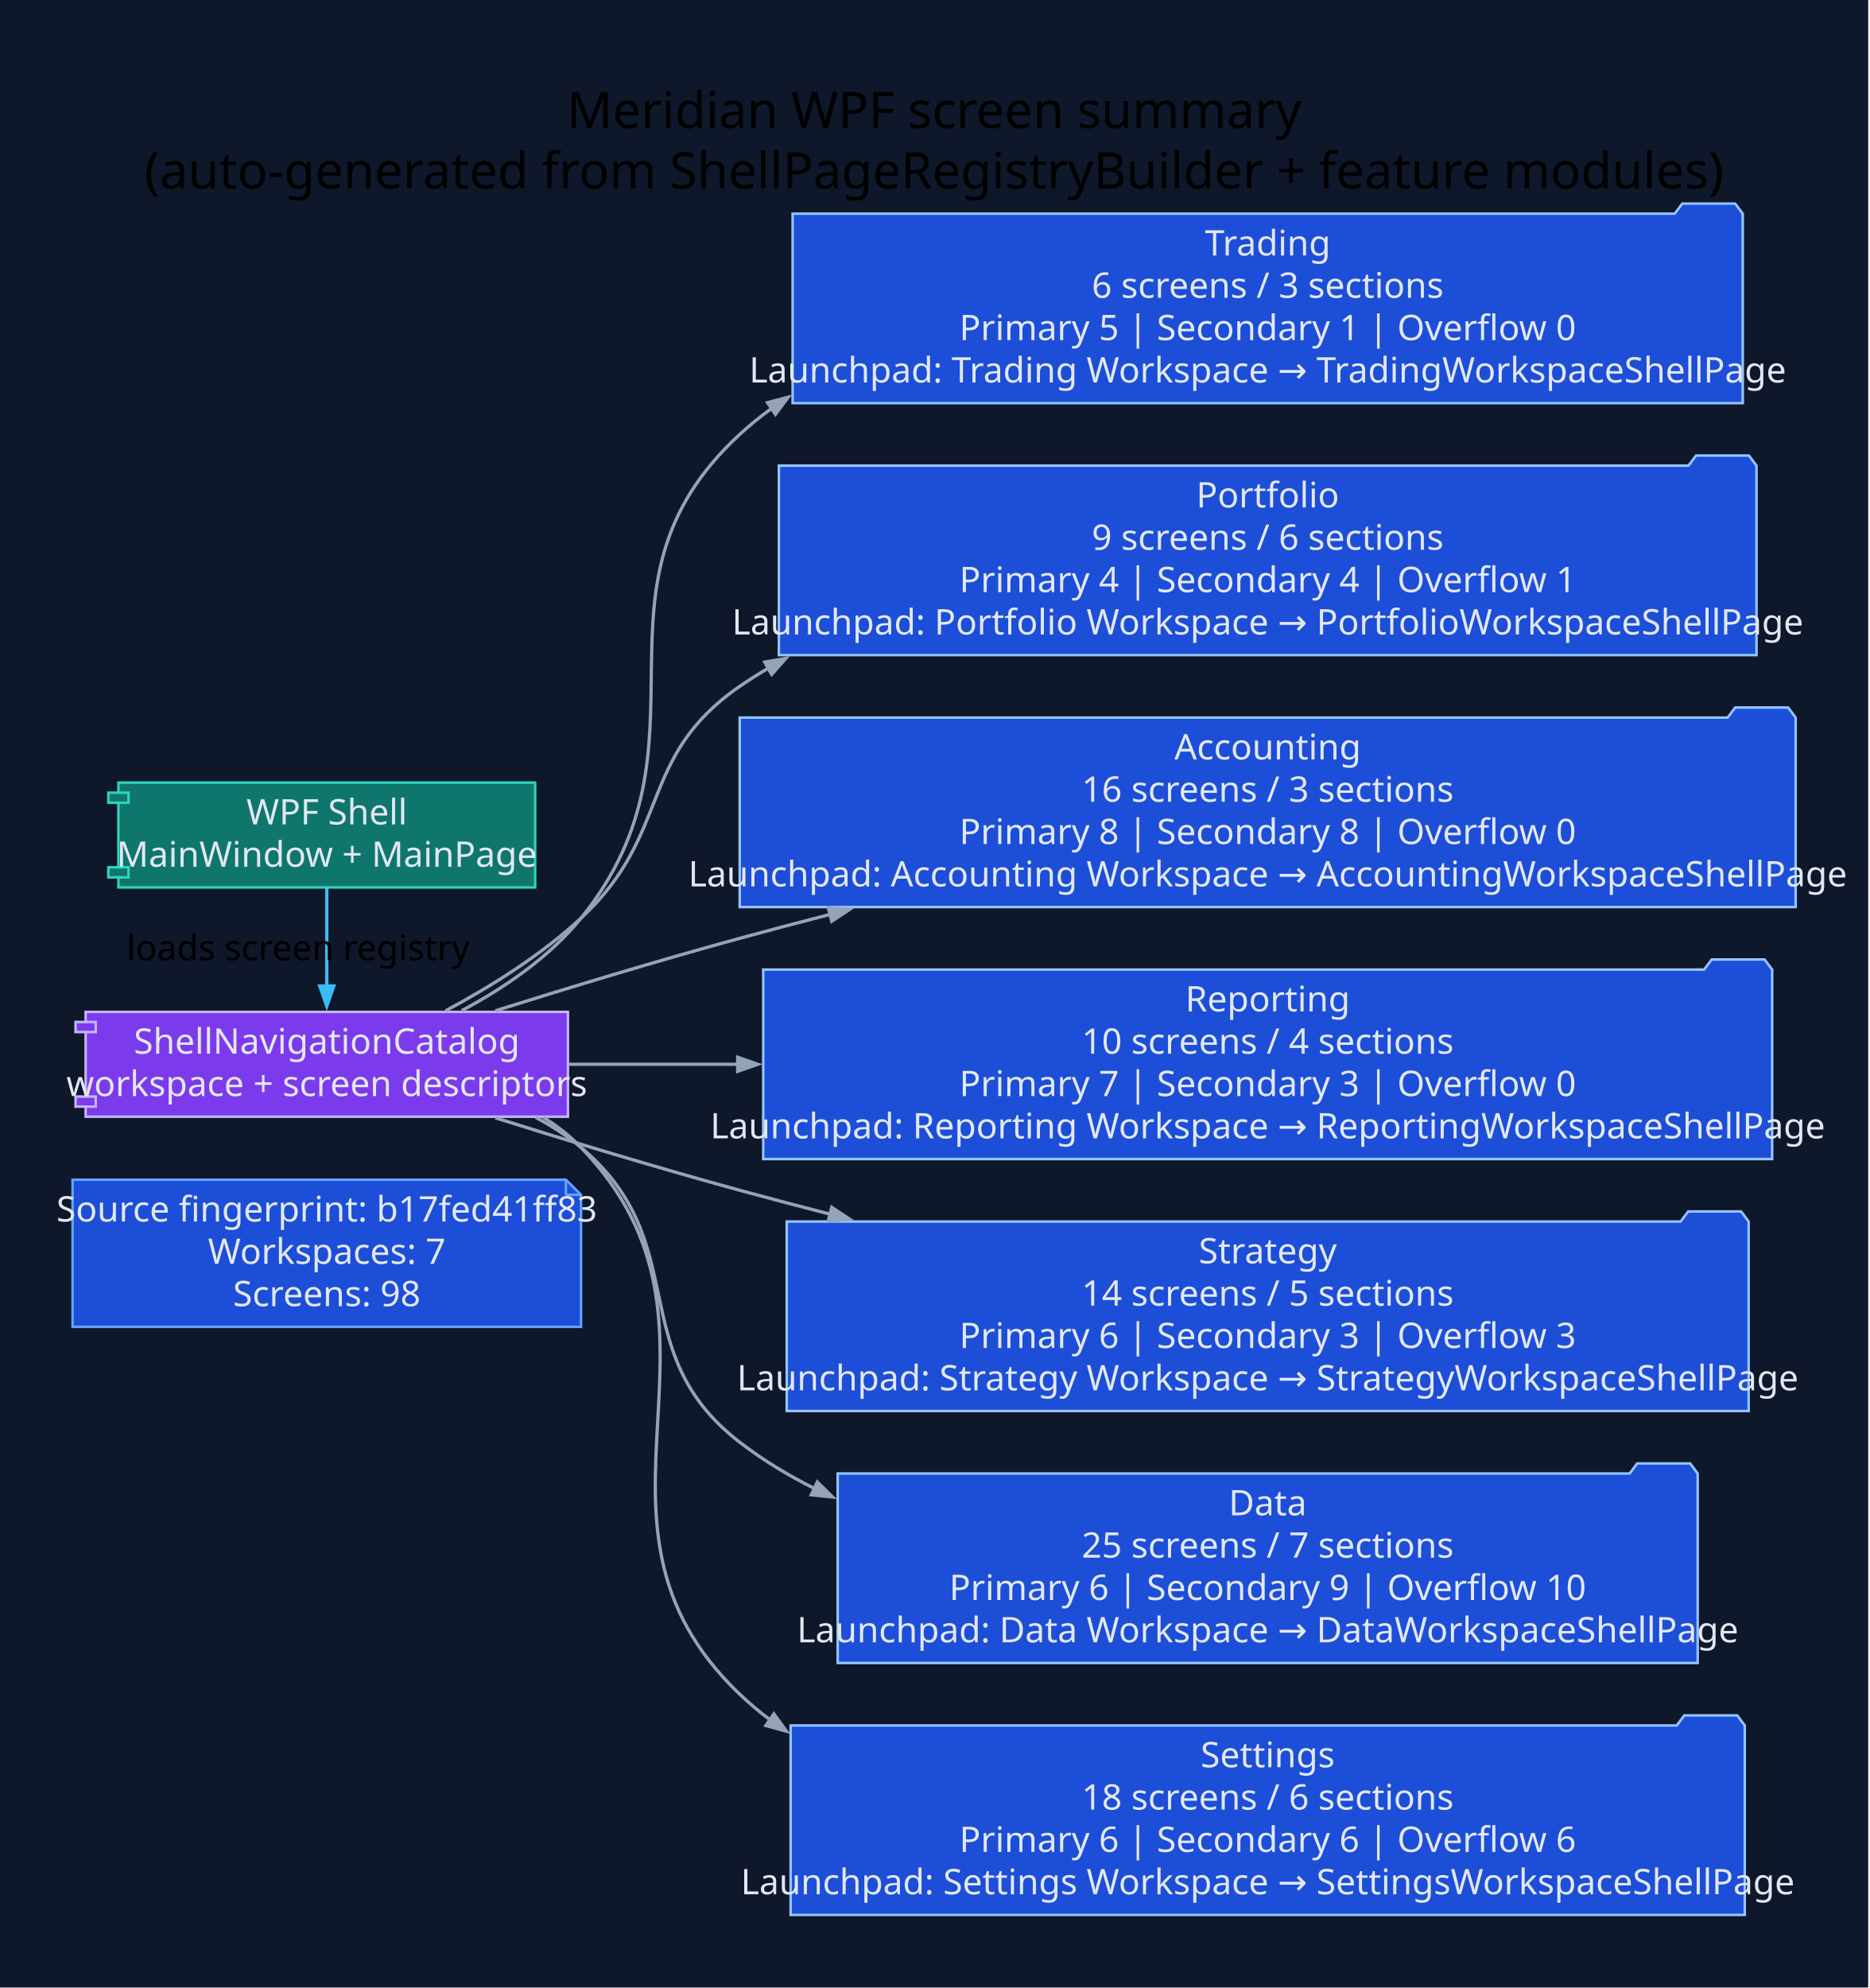
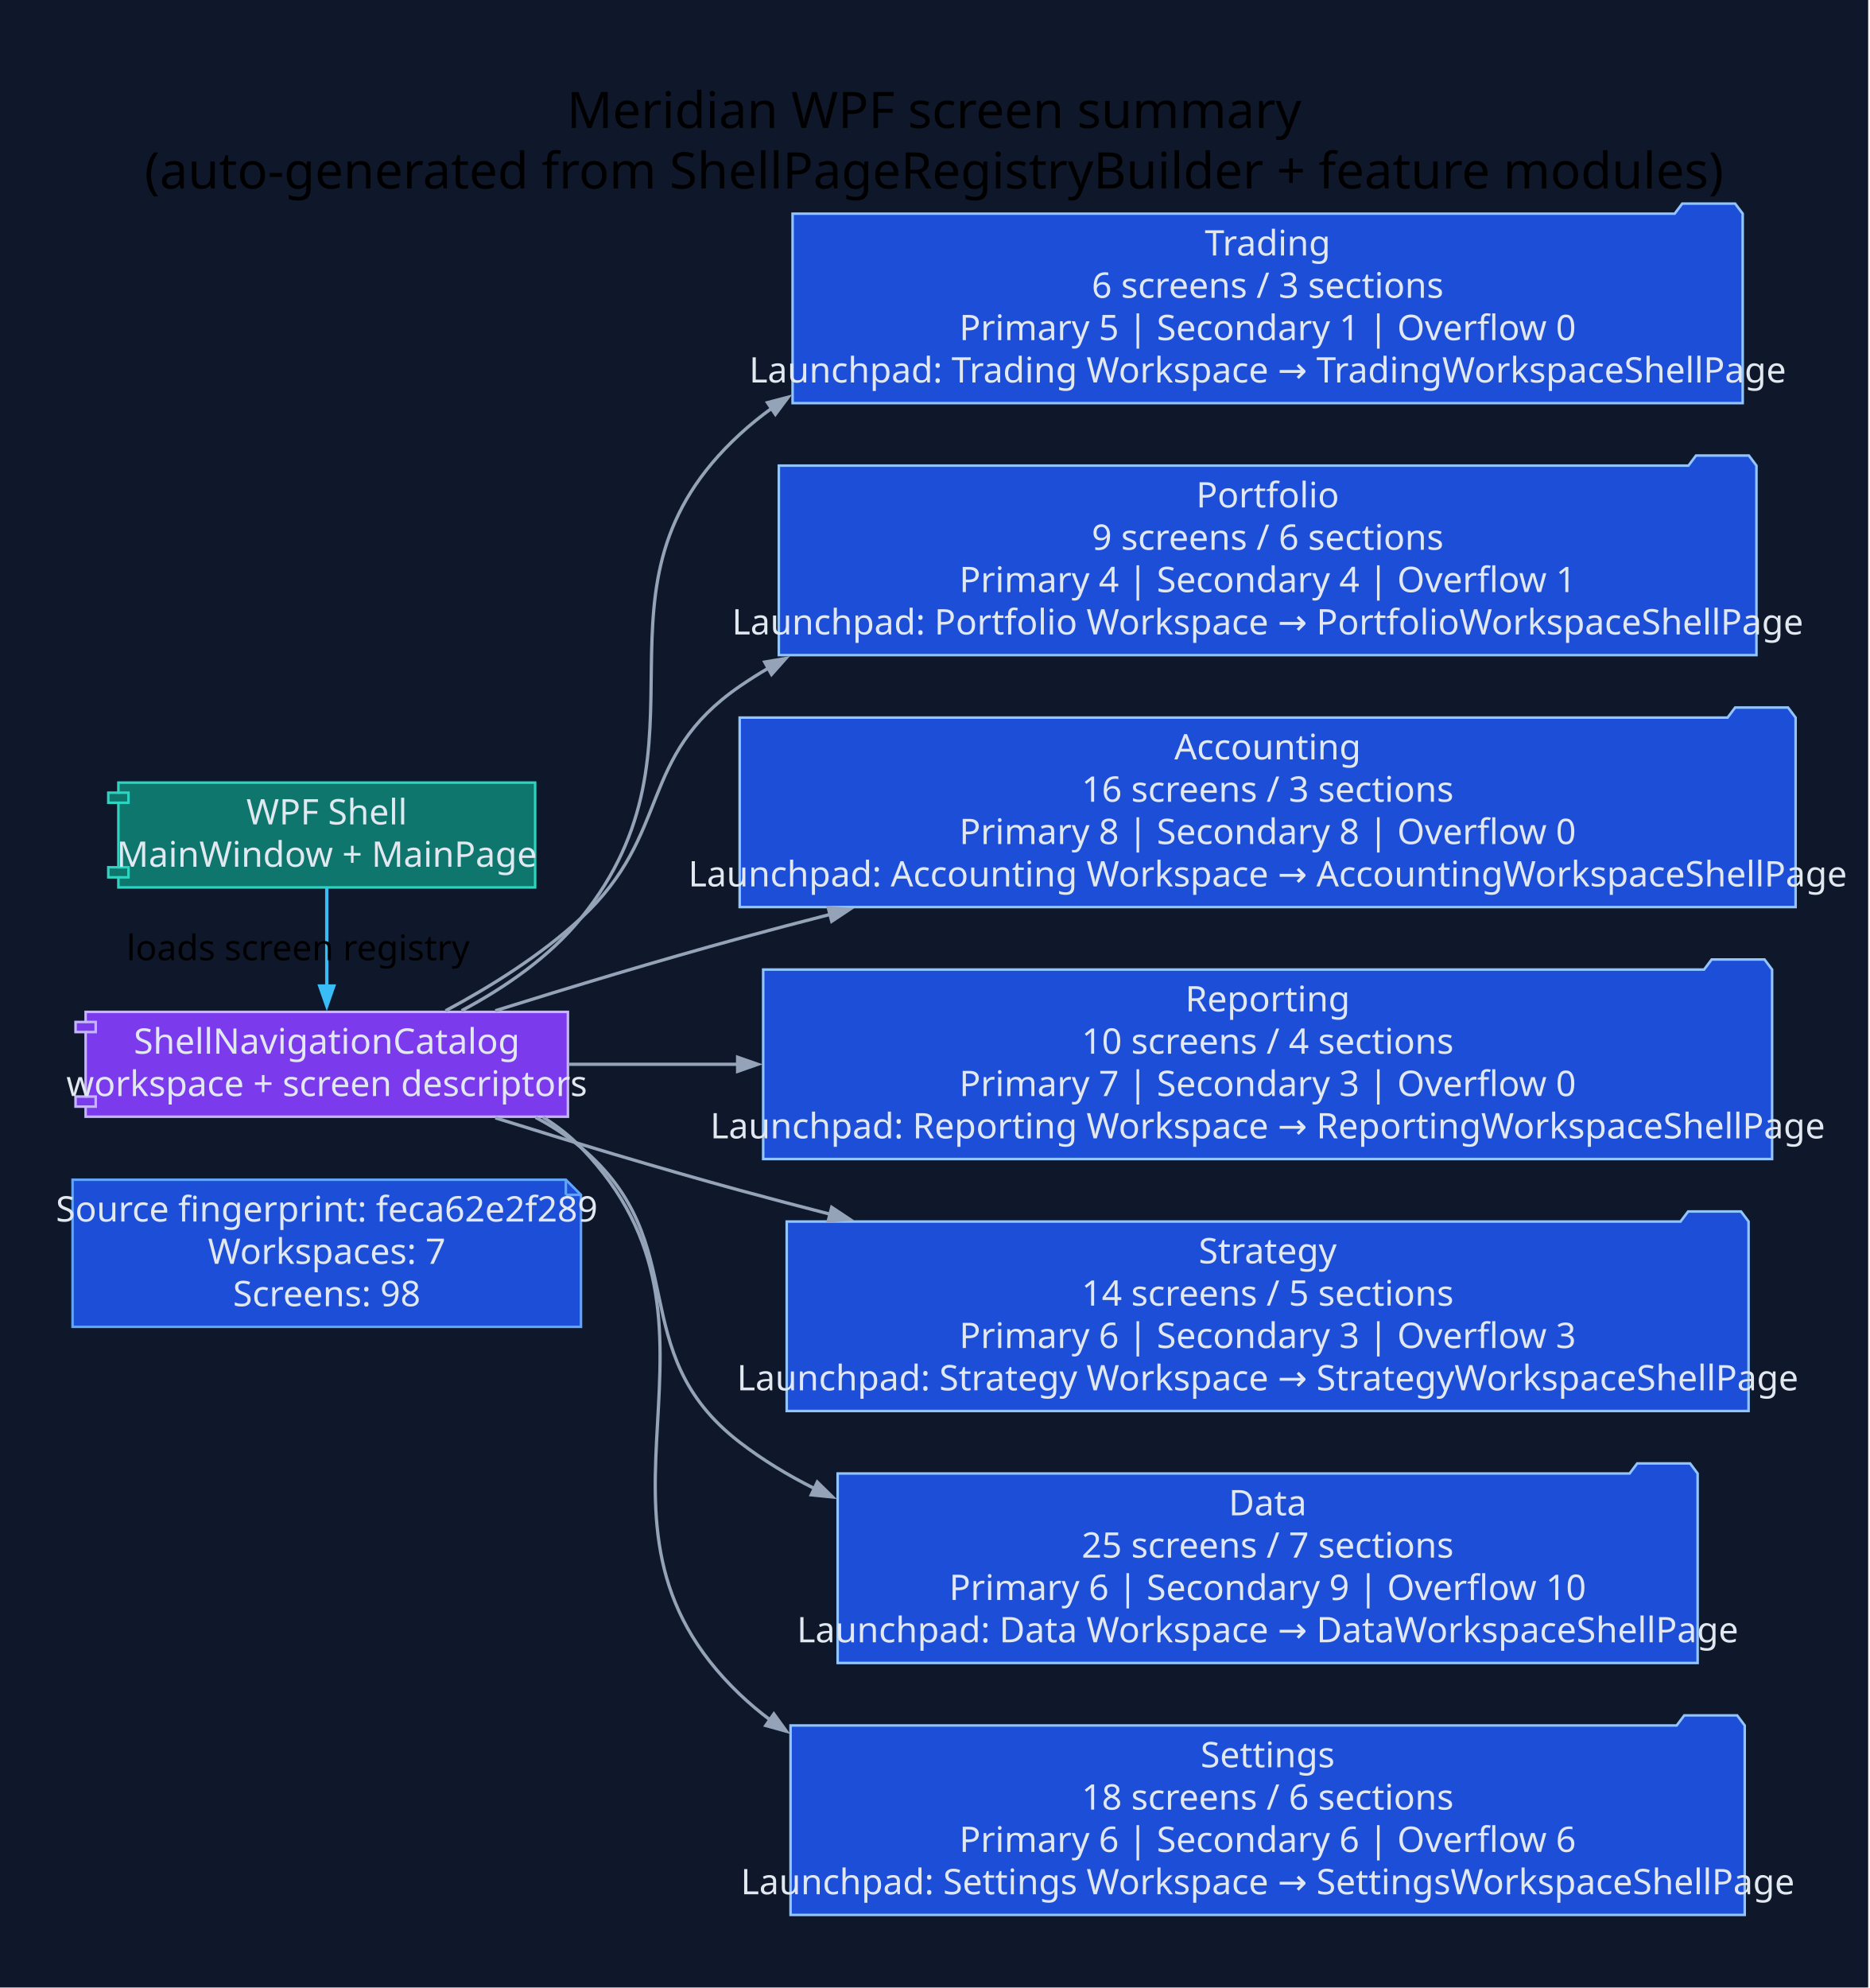
<svg xmlns="http://www.w3.org/2000/svg" width="742pt" height="789pt" viewBox="0.00 0.00 742.00 789.00">
  <g id="graph0" class="graph" transform="scale(1 1) rotate(0) translate(28.8 760)">
-     <polygon fill="#0f172a" stroke="none" points="-28.8,28.8 -28.8,-760 712.78,-760 712.78,28.8 -28.8,28.8" />
-     <text xml:space="preserve" text-anchor="middle" x="341.99" y="-709.2" font-family="Segoe UI" font-size="20.00">Meridian WPF screen summary</text>
-     <text xml:space="preserve" text-anchor="middle" x="341.99" y="-685.2" font-family="Segoe UI" font-size="20.00">(auto-generated from ShellPageRegistryBuilder + feature modules)</text>
+     <polygon fill="#0f172a" stroke="none" points="-28.8,28.8 -28.8,-760 712.76,-760 712.76,28.8 -28.8,28.8" />
+     <text xml:space="preserve" text-anchor="middle" x="341.98" y="-709.2" font-family="Segoe UI" font-size="20.00">Meridian WPF screen summary</text>
+     <text xml:space="preserve" text-anchor="middle" x="341.98" y="-685.2" font-family="Segoe UI" font-size="20.00">(auto-generated from ShellPageRegistryBuilder + feature modules)</text>
    <g id="node1" class="node">
-       <polygon fill="#1d4ed8" stroke="#60a5fa" points="195.83,-291.8 0,-291.8 0,-233.4 201.83,-233.4 201.83,-285.8 195.83,-291.8" />
-       <polyline fill="none" stroke="#60a5fa" points="195.83,-291.8 195.83,-285.8" />
-       <polyline fill="none" stroke="#60a5fa" points="201.83,-285.8 195.83,-285.8" />
-       <text xml:space="preserve" text-anchor="middle" x="100.92" y="-275.2" font-family="Segoe UI" font-size="14.00" fill="#e2e8f0">Source fingerprint: b17fed41ff83</text>
-       <text xml:space="preserve" text-anchor="middle" x="100.92" y="-258.4" font-family="Segoe UI" font-size="14.00" fill="#e2e8f0">Workspaces: 7</text>
-       <text xml:space="preserve" text-anchor="middle" x="100.92" y="-241.6" font-family="Segoe UI" font-size="14.00" fill="#e2e8f0">Screens: 98</text>
+       <polygon fill="#1d4ed8" stroke="#60a5fa" points="195.81,-291.8 0,-291.8 0,-233.4 201.81,-233.4 201.81,-285.8 195.81,-291.8" />
+       <polyline fill="none" stroke="#60a5fa" points="195.81,-291.8 195.81,-285.8" />
+       <polyline fill="none" stroke="#60a5fa" points="201.81,-285.8 195.81,-285.8" />
+       <text xml:space="preserve" text-anchor="middle" x="100.91" y="-275.2" font-family="Segoe UI" font-size="14.00" fill="#e2e8f0">Source fingerprint: feca62e2f289</text>
+       <text xml:space="preserve" text-anchor="middle" x="100.91" y="-258.4" font-family="Segoe UI" font-size="14.00" fill="#e2e8f0">Workspaces: 7</text>
+       <text xml:space="preserve" text-anchor="middle" x="100.91" y="-241.6" font-family="Segoe UI" font-size="14.00" fill="#e2e8f0">Screens: 98</text>
    </g>
    <g id="node2" class="node">
-       <polygon fill="#0f766e" stroke="#2dd4bf" points="183.63,-449.4 18.2,-449.4 18.2,-445.4 14.2,-445.4 14.2,-441.4 18.2,-441.4 18.2,-415.8 14.2,-415.8 14.2,-411.8 18.2,-411.8 18.2,-407.8 183.63,-407.8 183.63,-449.4" />
-       <polyline fill="none" stroke="#2dd4bf" points="18.2,-445.4 22.2,-445.4 22.2,-441.4 18.2,-441.4" />
-       <polyline fill="none" stroke="#2dd4bf" points="18.2,-415.8 22.2,-415.8 22.2,-411.8 18.2,-411.8" />
-       <text xml:space="preserve" text-anchor="middle" x="100.92" y="-432.8" font-family="Segoe UI" font-size="14.00" fill="#e2e8f0">WPF Shell</text>
-       <text xml:space="preserve" text-anchor="middle" x="100.92" y="-416" font-family="Segoe UI" font-size="14.00" fill="#e2e8f0">MainWindow + MainPage</text>
+       <polygon fill="#0f766e" stroke="#2dd4bf" points="183.62,-449.4 18.19,-449.4 18.19,-445.4 14.19,-445.4 14.19,-441.4 18.19,-441.4 18.19,-415.8 14.19,-415.8 14.19,-411.8 18.19,-411.8 18.19,-407.8 183.62,-407.8 183.62,-449.4" />
+       <polyline fill="none" stroke="#2dd4bf" points="18.19,-445.4 22.19,-445.4 22.19,-441.4 18.19,-441.4" />
+       <polyline fill="none" stroke="#2dd4bf" points="18.19,-415.8 22.19,-415.8 22.19,-411.8 18.19,-411.8" />
+       <text xml:space="preserve" text-anchor="middle" x="100.91" y="-432.8" font-family="Segoe UI" font-size="14.00" fill="#e2e8f0">WPF Shell</text>
+       <text xml:space="preserve" text-anchor="middle" x="100.91" y="-416" font-family="Segoe UI" font-size="14.00" fill="#e2e8f0">MainWindow + MainPage</text>
    </g>
    <g id="node3" class="node">
-       <polygon fill="#7c3aed" stroke="#c4b5fd" points="196.64,-358.4 5.2,-358.4 5.2,-354.4 1.2,-354.4 1.2,-350.4 5.2,-350.4 5.2,-324.8 1.2,-324.8 1.2,-320.8 5.2,-320.8 5.2,-316.8 196.64,-316.8 196.64,-358.4" />
-       <polyline fill="none" stroke="#c4b5fd" points="5.2,-354.4 9.2,-354.4 9.2,-350.4 5.2,-350.4" />
-       <polyline fill="none" stroke="#c4b5fd" points="5.2,-324.8 9.2,-324.8 9.2,-320.8 5.2,-320.8" />
-       <text xml:space="preserve" text-anchor="middle" x="100.92" y="-341.8" font-family="Segoe UI" font-size="14.00" fill="#e2e8f0">ShellNavigationCatalog</text>
-       <text xml:space="preserve" text-anchor="middle" x="100.92" y="-325" font-family="Segoe UI" font-size="14.00" fill="#e2e8f0">workspace + screen descriptors</text>
+       <polygon fill="#7c3aed" stroke="#c4b5fd" points="196.63,-358.4 5.19,-358.4 5.19,-354.4 1.19,-354.4 1.19,-350.4 5.19,-350.4 5.19,-324.8 1.19,-324.8 1.19,-320.8 5.19,-320.8 5.19,-316.8 196.63,-316.8 196.63,-358.4" />
+       <polyline fill="none" stroke="#c4b5fd" points="5.19,-354.4 9.19,-354.4 9.19,-350.4 5.19,-350.4" />
+       <polyline fill="none" stroke="#c4b5fd" points="5.19,-324.8 9.19,-324.8 9.19,-320.8 5.19,-320.8" />
+       <text xml:space="preserve" text-anchor="middle" x="100.91" y="-341.8" font-family="Segoe UI" font-size="14.00" fill="#e2e8f0">ShellNavigationCatalog</text>
+       <text xml:space="preserve" text-anchor="middle" x="100.91" y="-325" font-family="Segoe UI" font-size="14.00" fill="#e2e8f0">workspace + screen descriptors</text>
    </g>
    <g id="edge1" class="edge">
-       <path fill="none" stroke="#38bdf8" stroke-width="1.3" d="M100.92,-407.61C100.92,-396.03 100.92,-381.43 100.92,-368.56" />
-       <polygon fill="#38bdf8" stroke="#38bdf8" stroke-width="1.3" points="103.72,-368.67 100.92,-360.67 98.12,-368.67 103.72,-368.67" />
-       <text xml:space="preserve" text-anchor="middle" x="89.52" y="-378.9" font-family="Segoe UI" font-size="14.00">loads screen registry</text>
+       <path fill="none" stroke="#38bdf8" stroke-width="1.3" d="M100.91,-407.61C100.91,-396.03 100.91,-381.43 100.91,-368.56" />
+       <polygon fill="#38bdf8" stroke="#38bdf8" stroke-width="1.3" points="103.71,-368.67 100.91,-360.67 98.11,-368.67 103.71,-368.67" />
+       <text xml:space="preserve" text-anchor="middle" x="89.51" y="-378.9" font-family="Segoe UI" font-size="14.00">loads screen registry</text>
    </g>
    <g id="node4" class="node">
-       <polygon fill="#1d4ed8" stroke="#93c5fd" points="662.98,-675.2 659.98,-679.2 638.98,-679.2 635.98,-675.2 285.83,-675.2 285.83,-600 662.98,-600 662.98,-675.2" />
-       <text xml:space="preserve" text-anchor="middle" x="474.41" y="-658.6" font-family="Segoe UI" font-size="14.00" fill="#e2e8f0">Trading</text>
-       <text xml:space="preserve" text-anchor="middle" x="474.41" y="-641.8" font-family="Segoe UI" font-size="14.00" fill="#e2e8f0">6 screens / 3 sections</text>
-       <text xml:space="preserve" text-anchor="middle" x="474.41" y="-625" font-family="Segoe UI" font-size="14.00" fill="#e2e8f0">Primary 5 | Secondary 1 | Overflow 0</text>
-       <text xml:space="preserve" text-anchor="middle" x="474.41" y="-608.2" font-family="Segoe UI" font-size="14.00" fill="#e2e8f0">Launchpad: Trading Workspace → TradingWorkspaceShellPage</text>
+       <polygon fill="#1d4ed8" stroke="#93c5fd" points="662.96,-675.2 659.96,-679.2 638.96,-679.2 635.96,-675.2 285.81,-675.2 285.81,-600 662.96,-600 662.96,-675.2" />
+       <text xml:space="preserve" text-anchor="middle" x="474.39" y="-658.6" font-family="Segoe UI" font-size="14.00" fill="#e2e8f0">Trading</text>
+       <text xml:space="preserve" text-anchor="middle" x="474.39" y="-641.8" font-family="Segoe UI" font-size="14.00" fill="#e2e8f0">6 screens / 3 sections</text>
+       <text xml:space="preserve" text-anchor="middle" x="474.39" y="-625" font-family="Segoe UI" font-size="14.00" fill="#e2e8f0">Primary 5 | Secondary 1 | Overflow 0</text>
+       <text xml:space="preserve" text-anchor="middle" x="474.39" y="-608.2" font-family="Segoe UI" font-size="14.00" fill="#e2e8f0">Launchpad: Trading Workspace → TradingWorkspaceShellPage</text>
    </g>
    <g id="edge2" class="edge">
-       <path fill="none" stroke="#94a3b8" stroke-width="1.3" d="M154.46,-358.88C171.56,-368 189.33,-380.17 201.83,-395.6 258.37,-465.38 198.79,-526.74 264.83,-587.6 268.86,-591.31 273.1,-594.75 277.54,-597.95" />
-       <polygon fill="#94a3b8" stroke="#94a3b8" stroke-width="1.3" points="275.88,-600.21 284.08,-602.36 279.01,-595.57 275.88,-600.21" />
+       <path fill="none" stroke="#94a3b8" stroke-width="1.3" d="M154.44,-358.88C171.54,-368 189.32,-380.17 201.81,-395.6 258.35,-465.38 198.77,-526.74 264.81,-587.6 268.84,-591.31 273.08,-594.75 277.52,-597.95" />
+       <polygon fill="#94a3b8" stroke="#94a3b8" stroke-width="1.3" points="275.86,-600.21 284.06,-602.36 278.99,-595.57 275.86,-600.21" />
    </g>
    <g id="node5" class="node">
-       <polygon fill="#1d4ed8" stroke="#93c5fd" points="668.44,-575.2 665.44,-579.2 644.44,-579.2 641.44,-575.2 280.37,-575.2 280.37,-500 668.44,-500 668.44,-575.2" />
-       <text xml:space="preserve" text-anchor="middle" x="474.41" y="-558.6" font-family="Segoe UI" font-size="14.00" fill="#e2e8f0">Portfolio</text>
-       <text xml:space="preserve" text-anchor="middle" x="474.41" y="-541.8" font-family="Segoe UI" font-size="14.00" fill="#e2e8f0">9 screens / 6 sections</text>
-       <text xml:space="preserve" text-anchor="middle" x="474.41" y="-525" font-family="Segoe UI" font-size="14.00" fill="#e2e8f0">Primary 4 | Secondary 4 | Overflow 1</text>
-       <text xml:space="preserve" text-anchor="middle" x="474.41" y="-508.2" font-family="Segoe UI" font-size="14.00" fill="#e2e8f0">Launchpad: Portfolio Workspace → PortfolioWorkspaceShellPage</text>
+       <polygon fill="#1d4ed8" stroke="#93c5fd" points="668.42,-575.2 665.42,-579.2 644.42,-579.2 641.42,-575.2 280.35,-575.2 280.35,-500 668.42,-500 668.42,-575.2" />
+       <text xml:space="preserve" text-anchor="middle" x="474.39" y="-558.6" font-family="Segoe UI" font-size="14.00" fill="#e2e8f0">Portfolio</text>
+       <text xml:space="preserve" text-anchor="middle" x="474.39" y="-541.8" font-family="Segoe UI" font-size="14.00" fill="#e2e8f0">9 screens / 6 sections</text>
+       <text xml:space="preserve" text-anchor="middle" x="474.39" y="-525" font-family="Segoe UI" font-size="14.00" fill="#e2e8f0">Primary 4 | Secondary 4 | Overflow 1</text>
+       <text xml:space="preserve" text-anchor="middle" x="474.39" y="-508.2" font-family="Segoe UI" font-size="14.00" fill="#e2e8f0">Launchpad: Portfolio Workspace → PortfolioWorkspaceShellPage</text>
    </g>
    <g id="edge3" class="edge">
-       <path fill="none" stroke="#94a3b8" stroke-width="1.3" d="M148.07,-358.84C166.07,-368.47 186.1,-381 201.83,-395.6 238.16,-429.31 224.01,-459.5 264.83,-487.6 268.51,-490.13 272.31,-492.54 276.19,-494.82" />
-       <polygon fill="#94a3b8" stroke="#94a3b8" stroke-width="1.3" points="274.77,-497.24 283.13,-498.67 277.5,-492.34 274.77,-497.24" />
+       <path fill="none" stroke="#94a3b8" stroke-width="1.3" d="M148.06,-358.84C166.05,-368.47 186.09,-381 201.81,-395.6 238.14,-429.31 223.99,-459.5 264.81,-487.6 268.49,-490.13 272.29,-492.54 276.17,-494.82" />
+       <polygon fill="#94a3b8" stroke="#94a3b8" stroke-width="1.3" points="274.75,-497.24 283.11,-498.67 277.47,-492.34 274.75,-497.24" />
    </g>
    <g id="node6" class="node">
-       <polygon fill="#1d4ed8" stroke="#93c5fd" points="683.98,-475.2 680.98,-479.2 659.98,-479.2 656.98,-475.2 264.83,-475.2 264.83,-400 683.98,-400 683.98,-475.2" />
-       <text xml:space="preserve" text-anchor="middle" x="474.41" y="-458.6" font-family="Segoe UI" font-size="14.00" fill="#e2e8f0">Accounting</text>
-       <text xml:space="preserve" text-anchor="middle" x="474.41" y="-441.8" font-family="Segoe UI" font-size="14.00" fill="#e2e8f0">16 screens / 3 sections</text>
-       <text xml:space="preserve" text-anchor="middle" x="474.41" y="-425" font-family="Segoe UI" font-size="14.00" fill="#e2e8f0">Primary 8 | Secondary 8 | Overflow 0</text>
-       <text xml:space="preserve" text-anchor="middle" x="474.41" y="-408.2" font-family="Segoe UI" font-size="14.00" fill="#e2e8f0">Launchpad: Accounting Workspace → AccountingWorkspaceShellPage</text>
+       <polygon fill="#1d4ed8" stroke="#93c5fd" points="683.96,-475.2 680.96,-479.2 659.96,-479.2 656.96,-475.2 264.81,-475.2 264.81,-400 683.96,-400 683.96,-475.2" />
+       <text xml:space="preserve" text-anchor="middle" x="474.39" y="-458.6" font-family="Segoe UI" font-size="14.00" fill="#e2e8f0">Accounting</text>
+       <text xml:space="preserve" text-anchor="middle" x="474.39" y="-441.8" font-family="Segoe UI" font-size="14.00" fill="#e2e8f0">16 screens / 3 sections</text>
+       <text xml:space="preserve" text-anchor="middle" x="474.39" y="-425" font-family="Segoe UI" font-size="14.00" fill="#e2e8f0">Primary 8 | Secondary 8 | Overflow 0</text>
+       <text xml:space="preserve" text-anchor="middle" x="474.39" y="-408.2" font-family="Segoe UI" font-size="14.00" fill="#e2e8f0">Launchpad: Accounting Workspace → AccountingWorkspaceShellPage</text>
    </g>
    <g id="edge4" class="edge">
-       <path fill="none" stroke="#94a3b8" stroke-width="1.3" d="M167.83,-358.85C197.37,-368.12 232.73,-378.83 264.83,-387.6 276.57,-390.8 288.71,-394.01 300.95,-397.15" />
-       <polygon fill="#94a3b8" stroke="#94a3b8" stroke-width="1.3" points="299.98,-399.79 308.43,-399.06 301.37,-394.37 299.98,-399.79" />
+       <path fill="none" stroke="#94a3b8" stroke-width="1.3" d="M167.82,-358.86C197.36,-368.12 232.71,-378.83 264.81,-387.6 276.55,-390.8 288.69,-394.01 300.93,-397.15" />
+       <polygon fill="#94a3b8" stroke="#94a3b8" stroke-width="1.3" points="299.96,-399.79 308.41,-399.06 301.35,-394.37 299.96,-399.79" />
    </g>
    <g id="node7" class="node">
-       <polygon fill="#1d4ed8" stroke="#93c5fd" points="674.65,-375.2 671.65,-379.2 650.65,-379.2 647.65,-375.2 274.16,-375.2 274.16,-300 674.65,-300 674.65,-375.2" />
-       <text xml:space="preserve" text-anchor="middle" x="474.41" y="-358.6" font-family="Segoe UI" font-size="14.00" fill="#e2e8f0">Reporting</text>
-       <text xml:space="preserve" text-anchor="middle" x="474.41" y="-341.8" font-family="Segoe UI" font-size="14.00" fill="#e2e8f0">10 screens / 4 sections</text>
-       <text xml:space="preserve" text-anchor="middle" x="474.41" y="-325" font-family="Segoe UI" font-size="14.00" fill="#e2e8f0">Primary 7 | Secondary 3 | Overflow 0</text>
-       <text xml:space="preserve" text-anchor="middle" x="474.41" y="-308.2" font-family="Segoe UI" font-size="14.00" fill="#e2e8f0">Launchpad: Reporting Workspace → ReportingWorkspaceShellPage</text>
+       <polygon fill="#1d4ed8" stroke="#93c5fd" points="674.63,-375.2 671.63,-379.2 650.63,-379.2 647.63,-375.2 274.14,-375.2 274.14,-300 674.63,-300 674.63,-375.2" />
+       <text xml:space="preserve" text-anchor="middle" x="474.39" y="-358.6" font-family="Segoe UI" font-size="14.00" fill="#e2e8f0">Reporting</text>
+       <text xml:space="preserve" text-anchor="middle" x="474.39" y="-341.8" font-family="Segoe UI" font-size="14.00" fill="#e2e8f0">10 screens / 4 sections</text>
+       <text xml:space="preserve" text-anchor="middle" x="474.39" y="-325" font-family="Segoe UI" font-size="14.00" fill="#e2e8f0">Primary 7 | Secondary 3 | Overflow 0</text>
+       <text xml:space="preserve" text-anchor="middle" x="474.39" y="-308.2" font-family="Segoe UI" font-size="14.00" fill="#e2e8f0">Launchpad: Reporting Workspace → ReportingWorkspaceShellPage</text>
    </g>
    <g id="edge5" class="edge">
-       <path fill="none" stroke="#94a3b8" stroke-width="1.3" d="M197.1,-337.6C217.98,-337.6 240.88,-337.6 264.28,-337.6" />
-       <polygon fill="#94a3b8" stroke="#94a3b8" stroke-width="1.3" points="264.01,-340.4 272.01,-337.6 264.01,-334.8 264.01,-340.4" />
+       <path fill="none" stroke="#94a3b8" stroke-width="1.3" d="M197.09,-337.6C217.97,-337.6 240.87,-337.6 264.27,-337.6" />
+       <polygon fill="#94a3b8" stroke="#94a3b8" stroke-width="1.3" points="264,-340.4 272,-337.6 264,-334.8 264,-340.4" />
    </g>
    <g id="node8" class="node">
-       <polygon fill="#1d4ed8" stroke="#93c5fd" points="665.32,-275.2 662.32,-279.2 641.32,-279.2 638.32,-275.2 283.5,-275.2 283.5,-200 665.32,-200 665.32,-275.2" />
-       <text xml:space="preserve" text-anchor="middle" x="474.41" y="-258.6" font-family="Segoe UI" font-size="14.00" fill="#e2e8f0">Strategy</text>
-       <text xml:space="preserve" text-anchor="middle" x="474.41" y="-241.8" font-family="Segoe UI" font-size="14.00" fill="#e2e8f0">14 screens / 5 sections</text>
-       <text xml:space="preserve" text-anchor="middle" x="474.41" y="-225" font-family="Segoe UI" font-size="14.00" fill="#e2e8f0">Primary 6 | Secondary 3 | Overflow 3</text>
-       <text xml:space="preserve" text-anchor="middle" x="474.41" y="-208.2" font-family="Segoe UI" font-size="14.00" fill="#e2e8f0">Launchpad: Strategy Workspace → StrategyWorkspaceShellPage</text>
+       <polygon fill="#1d4ed8" stroke="#93c5fd" points="665.29,-275.2 662.29,-279.2 641.29,-279.2 638.29,-275.2 283.48,-275.2 283.48,-200 665.29,-200 665.29,-275.2" />
+       <text xml:space="preserve" text-anchor="middle" x="474.39" y="-258.6" font-family="Segoe UI" font-size="14.00" fill="#e2e8f0">Strategy</text>
+       <text xml:space="preserve" text-anchor="middle" x="474.39" y="-241.8" font-family="Segoe UI" font-size="14.00" fill="#e2e8f0">14 screens / 5 sections</text>
+       <text xml:space="preserve" text-anchor="middle" x="474.39" y="-225" font-family="Segoe UI" font-size="14.00" fill="#e2e8f0">Primary 6 | Secondary 3 | Overflow 3</text>
+       <text xml:space="preserve" text-anchor="middle" x="474.39" y="-208.2" font-family="Segoe UI" font-size="14.00" fill="#e2e8f0">Launchpad: Strategy Workspace → StrategyWorkspaceShellPage</text>
    </g>
    <g id="edge6" class="edge">
-       <path fill="none" stroke="#94a3b8" stroke-width="1.3" d="M167.83,-316.35C197.37,-307.08 232.73,-296.37 264.83,-287.6 276.57,-284.4 288.71,-281.19 300.95,-278.05" />
-       <polygon fill="#94a3b8" stroke="#94a3b8" stroke-width="1.3" points="301.37,-280.83 308.43,-276.14 299.98,-275.41 301.37,-280.83" />
+       <path fill="none" stroke="#94a3b8" stroke-width="1.3" d="M167.82,-316.34C197.36,-307.08 232.71,-296.37 264.81,-287.6 276.55,-284.4 288.69,-281.19 300.93,-278.05" />
+       <polygon fill="#94a3b8" stroke="#94a3b8" stroke-width="1.3" points="301.35,-280.83 308.41,-276.14 299.96,-275.41 301.35,-280.83" />
    </g>
    <g id="node9" class="node">
-       <polygon fill="#1d4ed8" stroke="#93c5fd" points="645.09,-175.2 642.09,-179.2 621.09,-179.2 618.09,-175.2 303.72,-175.2 303.72,-100 645.09,-100 645.09,-175.2" />
-       <text xml:space="preserve" text-anchor="middle" x="474.41" y="-158.6" font-family="Segoe UI" font-size="14.00" fill="#e2e8f0">Data</text>
-       <text xml:space="preserve" text-anchor="middle" x="474.41" y="-141.8" font-family="Segoe UI" font-size="14.00" fill="#e2e8f0">25 screens / 7 sections</text>
-       <text xml:space="preserve" text-anchor="middle" x="474.41" y="-125" font-family="Segoe UI" font-size="14.00" fill="#e2e8f0">Primary 6 | Secondary 9 | Overflow 10</text>
-       <text xml:space="preserve" text-anchor="middle" x="474.41" y="-108.2" font-family="Segoe UI" font-size="14.00" fill="#e2e8f0">Launchpad: Data Workspace → DataWorkspaceShellPage</text>
+       <polygon fill="#1d4ed8" stroke="#93c5fd" points="645.07,-175.2 642.07,-179.2 621.07,-179.2 618.07,-175.2 303.7,-175.2 303.7,-100 645.07,-100 645.07,-175.2" />
+       <text xml:space="preserve" text-anchor="middle" x="474.39" y="-158.6" font-family="Segoe UI" font-size="14.00" fill="#e2e8f0">Data</text>
+       <text xml:space="preserve" text-anchor="middle" x="474.39" y="-141.8" font-family="Segoe UI" font-size="14.00" fill="#e2e8f0">25 screens / 7 sections</text>
+       <text xml:space="preserve" text-anchor="middle" x="474.39" y="-125" font-family="Segoe UI" font-size="14.00" fill="#e2e8f0">Primary 6 | Secondary 9 | Overflow 10</text>
+       <text xml:space="preserve" text-anchor="middle" x="474.39" y="-108.2" font-family="Segoe UI" font-size="14.00" fill="#e2e8f0">Launchpad: Data Workspace → DataWorkspaceShellPage</text>
    </g>
    <g id="edge7" class="edge">
-       <path fill="none" stroke="#94a3b8" stroke-width="1.3" d="M183.82,-316.53C190.26,-313.13 196.38,-309.18 201.83,-304.6 247.08,-266.65 218.04,-223.63 264.83,-187.6 274,-180.55 284.01,-174.47 294.52,-169.23" />
-       <polygon fill="#94a3b8" stroke="#94a3b8" stroke-width="1.3" points="295.64,-171.8 301.69,-165.87 293.25,-166.73 295.64,-171.8" />
+       <path fill="none" stroke="#94a3b8" stroke-width="1.3" d="M183.8,-316.53C190.24,-313.13 196.36,-309.18 201.81,-304.6 247.06,-266.65 218.02,-223.63 264.81,-187.6 273.98,-180.55 283.99,-174.47 294.5,-169.23" />
+       <polygon fill="#94a3b8" stroke="#94a3b8" stroke-width="1.3" points="295.62,-171.8 301.67,-165.87 293.23,-166.73 295.62,-171.8" />
    </g>
    <g id="node10" class="node">
-       <polygon fill="#1d4ed8" stroke="#93c5fd" points="663.78,-75.2 660.78,-79.2 639.78,-79.2 636.78,-75.2 285.04,-75.2 285.04,0 663.78,0 663.78,-75.2" />
-       <text xml:space="preserve" text-anchor="middle" x="474.41" y="-58.6" font-family="Segoe UI" font-size="14.00" fill="#e2e8f0">Settings</text>
-       <text xml:space="preserve" text-anchor="middle" x="474.41" y="-41.8" font-family="Segoe UI" font-size="14.00" fill="#e2e8f0">18 screens / 6 sections</text>
-       <text xml:space="preserve" text-anchor="middle" x="474.41" y="-25" font-family="Segoe UI" font-size="14.00" fill="#e2e8f0">Primary 6 | Secondary 6 | Overflow 6</text>
-       <text xml:space="preserve" text-anchor="middle" x="474.41" y="-8.2" font-family="Segoe UI" font-size="14.00" fill="#e2e8f0">Launchpad: Settings Workspace → SettingsWorkspaceShellPage</text>
+       <polygon fill="#1d4ed8" stroke="#93c5fd" points="663.76,-75.2 660.76,-79.2 639.76,-79.2 636.76,-75.2 285.01,-75.2 285.01,0 663.76,0 663.76,-75.2" />
+       <text xml:space="preserve" text-anchor="middle" x="474.39" y="-58.6" font-family="Segoe UI" font-size="14.00" fill="#e2e8f0">Settings</text>
+       <text xml:space="preserve" text-anchor="middle" x="474.39" y="-41.8" font-family="Segoe UI" font-size="14.00" fill="#e2e8f0">18 screens / 6 sections</text>
+       <text xml:space="preserve" text-anchor="middle" x="474.39" y="-25" font-family="Segoe UI" font-size="14.00" fill="#e2e8f0">Primary 6 | Secondary 6 | Overflow 6</text>
+       <text xml:space="preserve" text-anchor="middle" x="474.39" y="-8.2" font-family="Segoe UI" font-size="14.00" fill="#e2e8f0">Launchpad: Settings Workspace → SettingsWorkspaceShellPage</text>
    </g>
    <g id="edge8" class="edge">
-       <path fill="none" stroke="#94a3b8" stroke-width="1.3" d="M186.82,-316.57C192.3,-313.16 197.4,-309.2 201.83,-304.6 271.54,-232.31 192.16,-156.91 264.83,-87.6 268.71,-83.91 272.8,-80.47 277.09,-77.27" />
-       <polygon fill="#94a3b8" stroke="#94a3b8" stroke-width="1.3" points="278.4,-79.77 283.37,-72.9 275.2,-75.17 278.4,-79.77" />
+       <path fill="none" stroke="#94a3b8" stroke-width="1.3" d="M186.8,-316.57C192.29,-313.16 197.38,-309.2 201.81,-304.6 271.52,-232.3 192.14,-156.91 264.81,-87.6 268.69,-83.91 272.78,-80.47 277.07,-77.27" />
+       <polygon fill="#94a3b8" stroke="#94a3b8" stroke-width="1.3" points="278.38,-79.77 283.35,-72.9 275.18,-75.17 278.38,-79.77" />
    </g>
  </g>
</svg>
